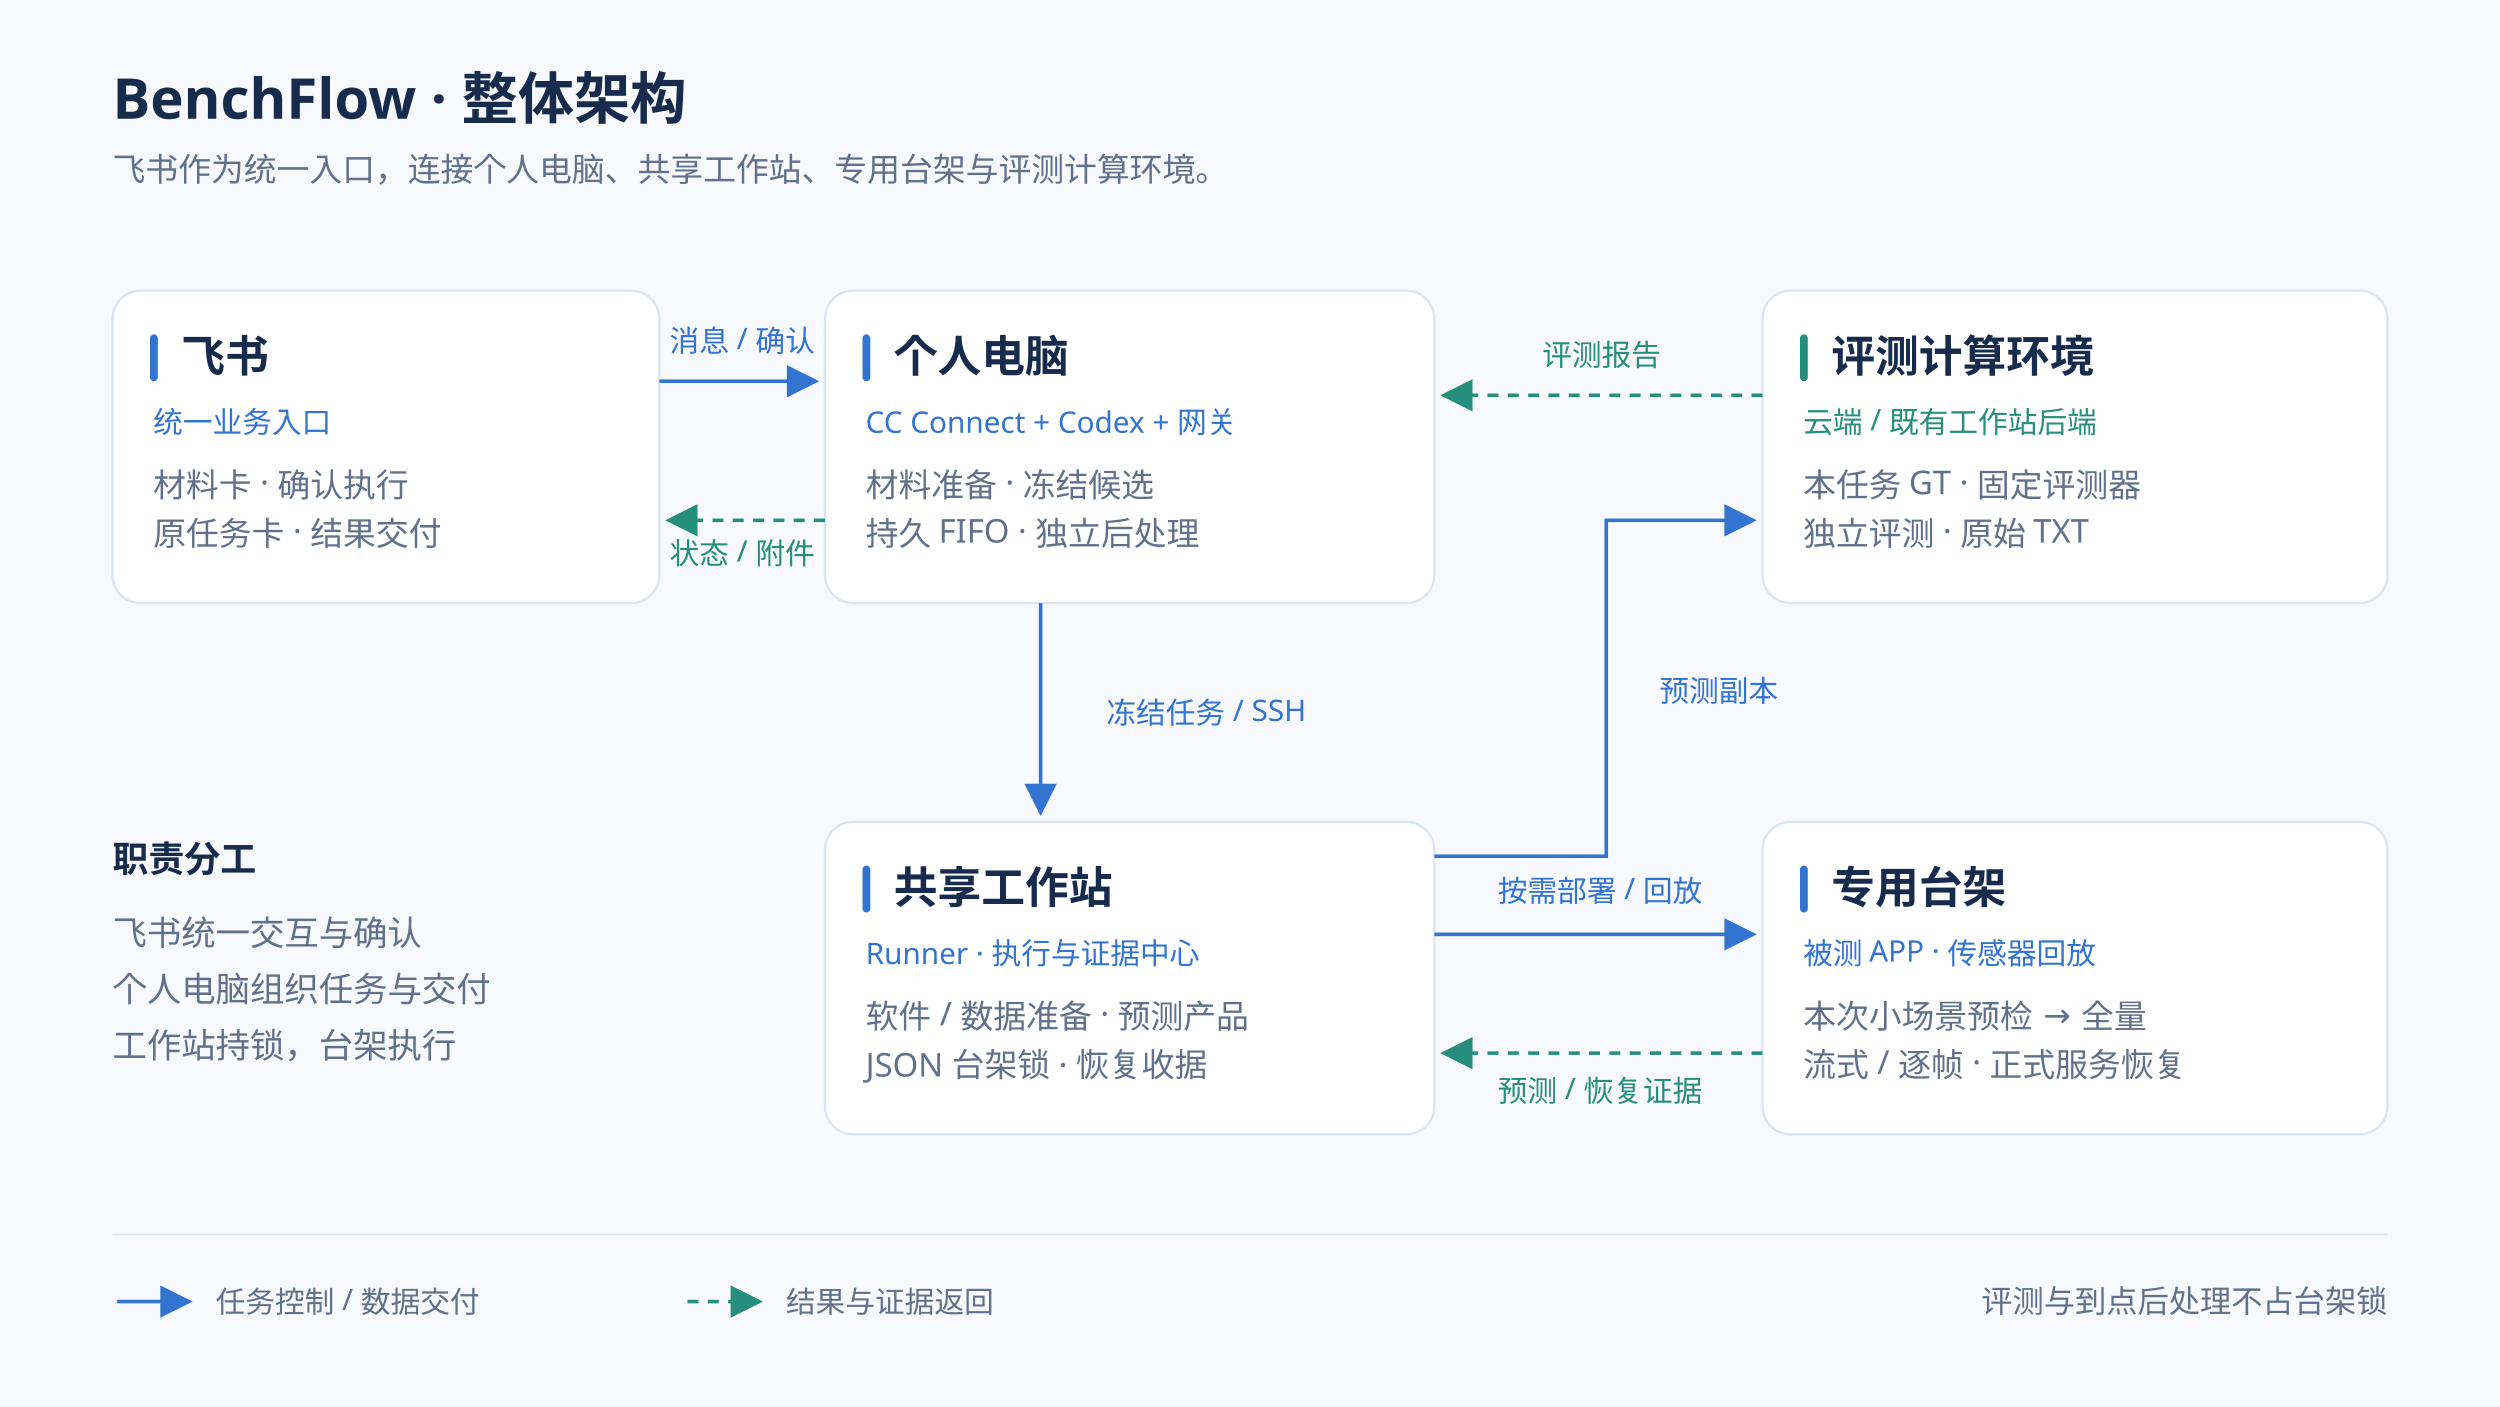
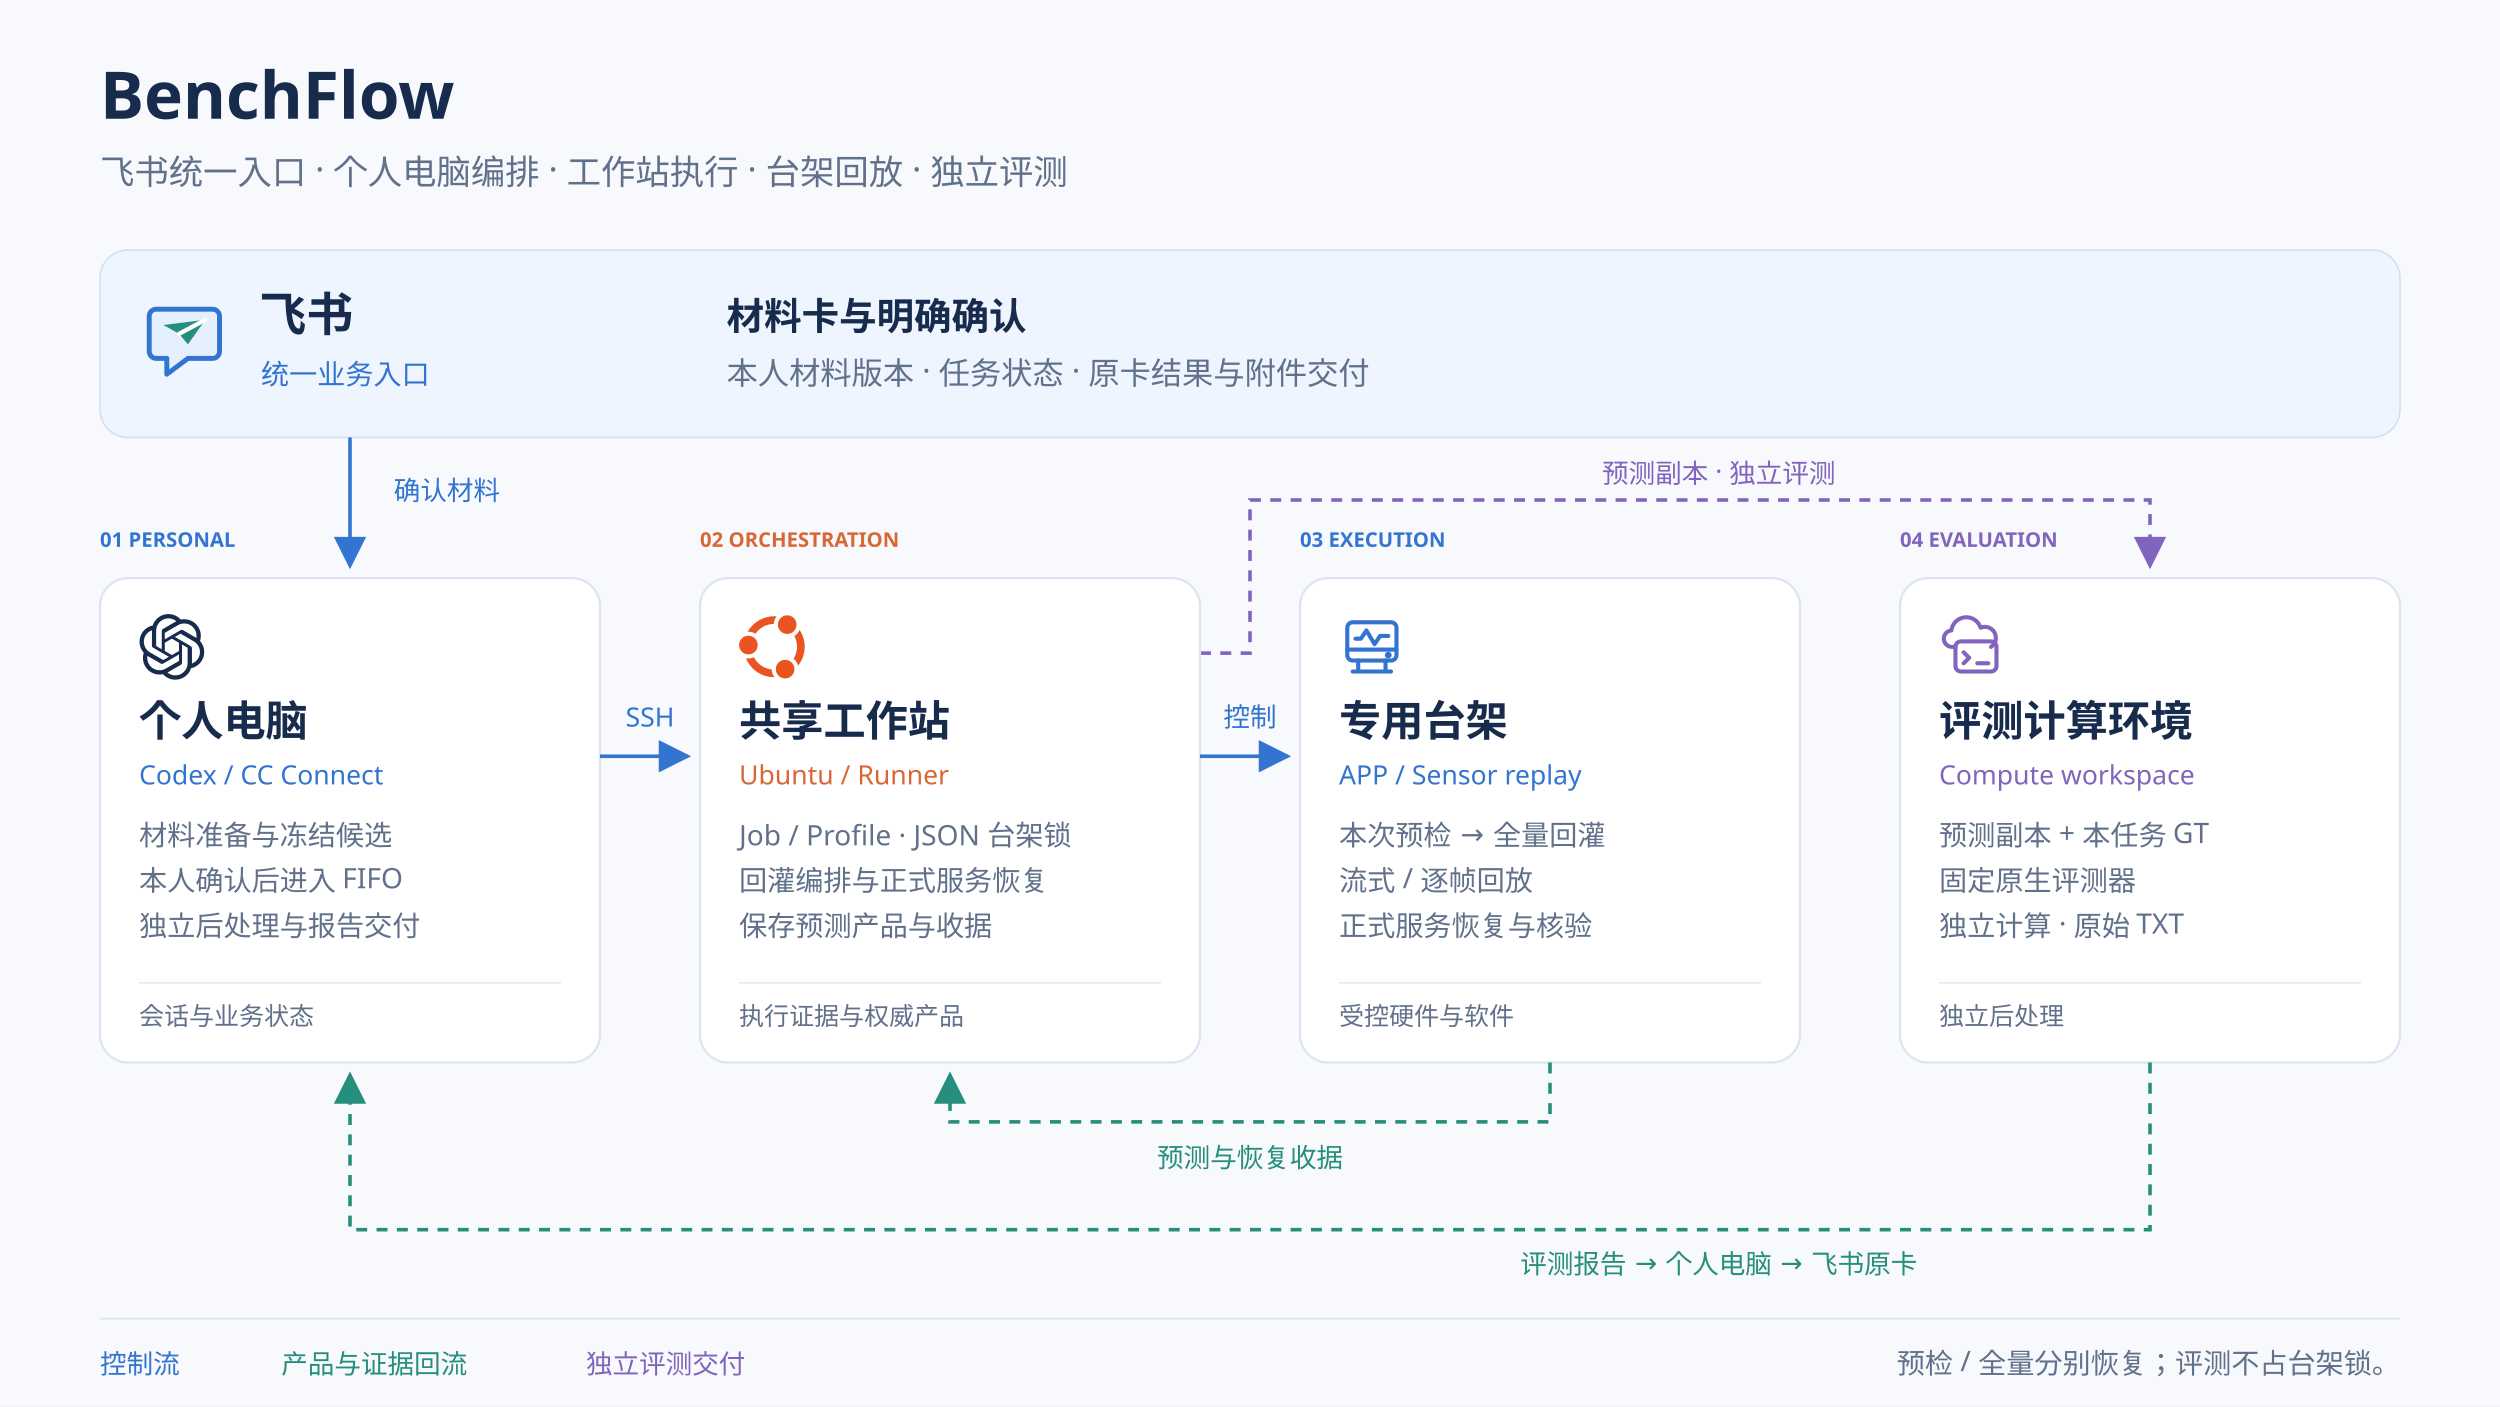
<svg xmlns="http://www.w3.org/2000/svg" width="1600" height="900" viewBox="0 0 1600 900" role="img" aria-labelledby="title desc">
  <defs>
    <marker id="blue" markerWidth="9" markerHeight="9" refX="8" refY="4.5" orient="auto">
-       <path d="M0 0L9 4.5L0 9" fill="#3274cf" />
+       <path d="M 0 0 L 9 4.5 L 0 9" fill="#3274cf" />
    </marker>
    <marker id="green" markerWidth="9" markerHeight="9" refX="8" refY="4.5" orient="auto">
-       <path d="M0 0L9 4.5L0 9" fill="#268e7c" />
+       <path d="M 0 0 L 9 4.5 L 0 9" fill="#268e7c" />
+     </marker>
+     <marker id="purple" markerWidth="9" markerHeight="9" refX="8" refY="4.5" orient="auto">
+       <path d="M 0 0 L 9 4.5 L 0 9" fill="#8164bd" />
    </marker>
  </defs>
  <rect width="1600" height="900" fill="#f7f9fc" />
  <g font-family="Segoe UI,Microsoft YaHei,sans-serif">
-     <text x="72" y="76" font-size="36" fill="#172b4d" font-weight="700" text-anchor="start">BenchFlow · 整体架构</text>
-     <text x="72" y="116" font-size="21" fill="#61718b" font-weight="400" text-anchor="start">飞书作为统一入口，连接个人电脑、共享工作站、专用台架与评测计算环境。</text>
-     <rect x="72" y="186" width="350" height="200" rx="18" fill="white" stroke="#dce4ef" stroke-width="1.5" />
-     <rect x="96" y="214" width="5" height="30" rx="2.5" fill="#3274cf" />
-     <text x="116" y="238" font-size="28" fill="#172b4d" font-weight="650" text-anchor="start">飞书</text>
-     <text x="98" y="277" font-size="19" fill="#3274cf" font-weight="400" text-anchor="start">统一业务入口</text>
-     <text x="98" y="318" font-size="21" fill="#61718b" font-weight="400" text-anchor="start">材料卡 · 确认执行</text>
-     <text x="98" y="349" font-size="21" fill="#61718b" font-weight="400" text-anchor="start">原任务卡 · 结果交付</text>
-     <rect x="528" y="186" width="390" height="200" rx="18" fill="white" stroke="#dce4ef" stroke-width="1.5" />
-     <rect x="552" y="214" width="5" height="30" rx="2.5" fill="#3274cf" />
-     <text x="572" y="238" font-size="28" fill="#172b4d" font-weight="650" text-anchor="start">个人电脑</text>
-     <text x="554" y="277" font-size="19" fill="#3274cf" font-weight="400" text-anchor="start">CC Connect + Codex + 网关</text>
-     <text x="554" y="318" font-size="21" fill="#61718b" font-weight="400" text-anchor="start">材料准备 · 冻结候选</text>
-     <text x="554" y="349" font-size="21" fill="#61718b" font-weight="400" text-anchor="start">持久 FIFO · 独立后处理</text>
-     <rect x="1128" y="186" width="400" height="200" rx="18" fill="white" stroke="#dce4ef" stroke-width="1.5" />
-     <rect x="1152" y="214" width="5" height="30" rx="2.5" fill="#268e7c" />
-     <text x="1172" y="238" font-size="28" fill="#172b4d" font-weight="650" text-anchor="start">评测计算环境</text>
-     <text x="1154" y="277" font-size="19" fill="#268e7c" font-weight="400" text-anchor="start">云端 / 既有工作站后端</text>
-     <text x="1154" y="318" font-size="21" fill="#61718b" font-weight="400" text-anchor="start">本任务 GT · 固定评测器</text>
-     <text x="1154" y="349" font-size="21" fill="#61718b" font-weight="400" text-anchor="start">独立评测 · 原始 TXT</text>
-     <rect x="528" y="526" width="390" height="200" rx="18" fill="white" stroke="#dce4ef" stroke-width="1.5" />
-     <rect x="552" y="554" width="5" height="30" rx="2.5" fill="#3274cf" />
-     <text x="572" y="578" font-size="28" fill="#172b4d" font-weight="650" text-anchor="start">共享工作站</text>
-     <text x="554" y="617" font-size="19" fill="#3274cf" font-weight="400" text-anchor="start">Runner · 执行与证据中心</text>
-     <text x="554" y="658" font-size="21" fill="#61718b" font-weight="400" text-anchor="start">软件 / 数据准备 · 预测产品</text>
-     <text x="554" y="689" font-size="21" fill="#61718b" font-weight="400" text-anchor="start">JSON 台架锁 · 恢复收据</text>
-     <rect x="1128" y="526" width="400" height="200" rx="18" fill="white" stroke="#dce4ef" stroke-width="1.5" />
-     <rect x="1152" y="554" width="5" height="30" rx="2.5" fill="#3274cf" />
-     <text x="1172" y="578" font-size="28" fill="#172b4d" font-weight="650" text-anchor="start">专用台架</text>
-     <text x="1154" y="617" font-size="19" fill="#3274cf" font-weight="400" text-anchor="start">被测 APP · 传感器回放</text>
-     <text x="1154" y="658" font-size="21" fill="#61718b" font-weight="400" text-anchor="start">本次小场景预检 → 全量</text>
-     <text x="1154" y="689" font-size="21" fill="#61718b" font-weight="400" text-anchor="start">流式 / 逐帧 · 正式服务恢复</text>
-     <path d="M422 244H522" fill="none" stroke="#3274cf" stroke-width="2.3" marker-end="url(#blue)" />
-     <text x="475" y="225" font-size="19" fill="#3274cf" font-weight="400" text-anchor="middle">消息 / 确认</text>
-     <path d="M528 333H428" fill="none" stroke="#268e7c" stroke-width="2.3" stroke-dasharray="7 6" marker-end="url(#green)" />
-     <text x="475" y="361" font-size="19" fill="#268e7c" font-weight="400" text-anchor="middle">状态 / 附件</text>
-     <path d="M666 386V520" fill="none" stroke="#3274cf" stroke-width="2.3" marker-end="url(#blue)" />
-     <text x="772" y="463" font-size="19" fill="#3274cf" font-weight="400" text-anchor="middle">冻结任务 / SSH</text>
-     <path d="M918 598H1122" fill="none" stroke="#3274cf" stroke-width="2.3" marker-end="url(#blue)" />
-     <text x="1024" y="577" font-size="19" fill="#3274cf" font-weight="400" text-anchor="middle">按需部署 / 回放</text>
-     <path d="M1128 674H924" fill="none" stroke="#268e7c" stroke-width="2.3" stroke-dasharray="7 6" marker-end="url(#green)" />
-     <text x="1024" y="705" font-size="19" fill="#268e7c" font-weight="400" text-anchor="middle">预测 / 恢复证据</text>
-     <path d="M 918 548 H 1028 V 333 H 1122" fill="none" stroke="#3274cf" stroke-width="2.3" marker-end="url(#blue)" />
-     <text x="1100" y="449" font-size="19" fill="#3274cf" font-weight="400" text-anchor="middle">预测副本</text>
-     <path d="M1128 253H924" fill="none" stroke="#268e7c" stroke-width="2.3" stroke-dasharray="7 6" marker-end="url(#green)" />
-     <text x="1025" y="234" font-size="19" fill="#268e7c" font-weight="400" text-anchor="middle">评测报告</text>
-     <text x="72" y="558" font-size="23" fill="#172b4d" font-weight="650" text-anchor="start">职责分工</text>
-     <text x="72" y="605" font-size="22" fill="#61718b" font-weight="400" text-anchor="start">飞书统一交互与确认</text>
-     <text x="72" y="641" font-size="22" fill="#61718b" font-weight="400" text-anchor="start">个人电脑组织任务与交付</text>
-     <text x="72" y="677" font-size="22" fill="#61718b" font-weight="400" text-anchor="start">工作站持锁，台架执行</text>
-     <path d="M72 790H1528" stroke="#dce4ef" />
-     <path d="M75 833H121" fill="none" stroke="#3274cf" stroke-width="2.3" marker-end="url(#blue)" />
-     <text x="138" y="840" font-size="19" fill="#61718b" font-weight="400" text-anchor="start">任务控制 / 数据交付</text>
-     <path d="M440 833H486" fill="none" stroke="#268e7c" stroke-width="2.3" stroke-dasharray="7 6" marker-end="url(#green)" />
-     <text x="503" y="840" font-size="19" fill="#61718b" font-weight="400" text-anchor="start">结果与证据返回</text>
-     <text x="1528" y="840" font-size="20" fill="#61718b" font-weight="400" text-anchor="end">评测与到点后处理不占台架锁</text>
+     <text x="64" y="76" font-size="42" fill="#172b4d" font-weight="700" text-anchor="start">BenchFlow</text>
+     <text x="64" y="118" font-size="22" fill="#61718b" font-weight="400" text-anchor="start">飞书统一入口 · 个人电脑编排 · 工作站执行 · 台架回放 · 独立评测</text>
+     <rect x="64" y="160" width="1472" height="120" rx="18" fill="#eef5ff" stroke="#cfdef4" />
+     <g aria-hidden="true" data-icon="feishu" transform="translate(91 190) scale(2.25)">
+       <path d="M4 3.5h16a2 2 0 0 1 2 2v10a2 2 0 0 1-2 2h-7L7 22v-4.5H4a2 2 0 0 1-2-2v-10a2 2 0 0 1 2-2Z" fill="#e5f0ff" stroke="#3274cf" stroke-width="1.4" stroke-linejoin="round" />
+       <path d="m6 8 12-1.5-5 7-2.5-3L6 8Z" fill="#268e7c" />
+       <path d="m10.5 10.5 7.5-4" fill="none" stroke="white" stroke-width="1.2" stroke-linecap="round" />
+     </g>
+     <text x="166" y="212" font-size="30" fill="#172b4d" font-weight="650" text-anchor="start">飞书</text>
+     <text x="167" y="246" font-size="18" fill="#3274cf" font-weight="400" text-anchor="start">统一业务入口</text>
+     <text x="465" y="211" font-size="24" fill="#172b4d" font-weight="600" text-anchor="start">材料卡与明确确认</text>
+     <text x="465" y="246" font-size="20" fill="#61718b" font-weight="400" text-anchor="start">本人材料版本 · 任务状态 · 原卡结果与附件交付</text>
+     <path d="M 224 280 V 362" fill="none" stroke="#3274cf" stroke-width="2.3" marker-end="url(#blue)" />
+     <text x="286" y="320" font-size="17" fill="#3274cf" font-weight="400" text-anchor="middle">确认材料</text>
+     <path d="M 768 418 H 800 V 320 H 1376 V 362" fill="none" stroke="#8164bd" stroke-width="2.3" stroke-dasharray="7 6" marker-end="url(#purple)" />
+     <text x="1100" y="309" font-size="17" fill="#8164bd" font-weight="400" text-anchor="middle">预测副本 · 独立评测</text>
+     <text x="64" y="350" font-size="13" fill="#3274cf" font-weight="600" text-anchor="start">01  PERSONAL</text>
+     <rect x="64" y="370" width="320" height="310" rx="18" fill="white" stroke="#dce4ef" stroke-width="1.4" />
+     <g aria-hidden="true" data-icon="openai" transform="translate(89 393) scale(1.75)">
+       <path fill="#172b4d" d="M22.282 9.821a5.985 5.985 0 0 0-.516-4.911 6.046 6.046 0 0 0-6.51-2.9A6.065 6.065 0 0 0 4.981 4.182a5.985 5.985 0 0 0-3.998 2.9 6.046 6.046 0 0 0 .743 7.097 5.98 5.98 0 0 0 .511 4.911 6.051 6.051 0 0 0 6.515 2.9A5.985 5.985 0 0 0 13.26 24a6.056 6.056 0 0 0 5.772-4.206 5.989 5.989 0 0 0 3.998-2.9 6.056 6.056 0 0 0-.748-7.073zm-9.022 12.608a4.476 4.476 0 0 1-2.876-1.041l.142-.08 4.778-2.758a.795.795 0 0 0 .393-.681v-6.737l2.02 1.169a.071.071 0 0 1 .038.052v5.583a4.504 4.504 0 0 1-4.495 4.494zm-9.661-4.125a4.471 4.471 0 0 1-.535-3.014l.142.085 4.783 2.758a.771.771 0 0 0 .781 0l5.843-3.369v2.332a.08.08 0 0 1-.033.061L9.74 19.95a4.499 4.499 0 0 1-6.141-1.646zM2.341 7.896a4.485 4.485 0 0 1 2.365-1.973V11.6a.766.766 0 0 0 .388.676l5.814 3.354-2.02 1.169a.076.076 0 0 1-.071 0l-4.83-2.787A4.504 4.504 0 0 1 2.341 7.872zm16.596 3.856L13.104 8.364 15.119 7.2a.076.076 0 0 1 .071 0l4.83 2.791a4.494 4.494 0 0 1-.676 8.104v-5.677a.79.79 0 0 0-.407-.667zm2.011-3.023l-.142-.085-4.774-2.782a.776.776 0 0 0-.785 0L9.409 9.23V6.897a.066.066 0 0 1 .028-.061l4.83-2.787a4.499 4.499 0 0 1 6.68 4.66zM8.306 12.863l-2.02-1.164a.08.08 0 0 1-.038-.057V6.074a4.499 4.499 0 0 1 7.376-3.454l-.142.081L8.704 5.459a.795.795 0 0 0-.393.681zm1.098-2.365l2.602-1.5 2.607 1.5v2.999l-2.597 1.5-2.607-1.5Z" />
+     </g>
+     <text x="89" y="471" font-size="27" fill="#172b4d" font-weight="650" text-anchor="start">个人电脑</text>
+     <text x="89" y="502" font-size="17" fill="#3274cf" font-weight="400" text-anchor="start">Codex / CC Connect</text>
+     <text x="89" y="541" font-size="18" fill="#61718b" font-weight="400" text-anchor="start">材料准备与冻结候选</text>
+     <text x="89" y="570" font-size="18" fill="#61718b" font-weight="400" text-anchor="start">本人确认后进入 FIFO</text>
+     <text x="89" y="599" font-size="18" fill="#61718b" font-weight="400" text-anchor="start">独立后处理与报告交付</text>
+     <path d="M 89 629 H 359" stroke="#e1e8f2" />
+     <text x="89" y="656" font-size="16" fill="#61718b" font-weight="400" text-anchor="start">会话与业务状态</text>
+     <text x="448" y="350" font-size="13" fill="#d86735" font-weight="600" text-anchor="start">02  ORCHESTRATION</text>
+     <rect x="448" y="370" width="320" height="310" rx="18" fill="white" stroke="#dce4ef" stroke-width="1.4" />
+     <g aria-hidden="true" data-icon="ubuntu" transform="translate(473 393) scale(1.75)">
+       <path fill="#E95420" d="M17.61.455a3.41 3.41 0 0 0-3.41 3.41 3.41 3.41 0 0 0 3.41 3.41 3.41 3.41 0 0 0 3.41-3.41 3.41 3.41 0 0 0-3.41-3.41zM12.92.8C8.923.777 5.137 2.941 3.148 6.451a4.5 4.5 0 0 1 .26-.007 4.92 4.92 0 0 1 2.585.737A8.316 8.316 0 0 1 12.688 3.6 4.944 4.944 0 0 1 13.723.834 11.008 11.008 0 0 0 12.92.8zm9.226 4.994a4.915 4.915 0 0 1-1.918 2.246 8.36 8.36 0 0 1-.273 8.303 4.89 4.89 0 0 1 1.632 2.54 11.156 11.156 0 0 0 .559-13.089zM3.41 7.932A3.41 3.41 0 0 0 0 11.342a3.41 3.41 0 0 0 3.41 3.409 3.41 3.41 0 0 0 3.41-3.41 3.41 3.41 0 0 0-3.41-3.41zm2.027 7.866a4.908 4.908 0 0 1-2.915.358 11.1 11.1 0 0 0 7.991 6.698 11.234 11.234 0 0 0 2.422.249 4.879 4.879 0 0 1-.999-2.85 8.484 8.484 0 0 1-.836-.136 8.304 8.304 0 0 1-5.663-4.32zm11.405.928a3.41 3.41 0 0 0-3.41 3.41 3.41 3.41 0 0 0 3.41 3.41 3.41 3.41 0 0 0 3.41-3.41 3.41 3.41 0 0 0-3.41-3.41z" />
+     </g>
+     <text x="473" y="471" font-size="27" fill="#172b4d" font-weight="650" text-anchor="start">共享工作站</text>
+     <text x="473" y="502" font-size="17" fill="#d86735" font-weight="400" text-anchor="start">Ubuntu / Runner</text>
+     <text x="473" y="541" font-size="18" fill="#61718b" font-weight="400" text-anchor="start">Job / Profile · JSON 台架锁</text>
+     <text x="473" y="570" font-size="18" fill="#61718b" font-weight="400" text-anchor="start">回灌编排与正式服务恢复</text>
+     <text x="473" y="599" font-size="18" fill="#61718b" font-weight="400" text-anchor="start">保存预测产品与收据</text>
+     <path d="M 473 629 H 743" stroke="#e1e8f2" />
+     <text x="473" y="656" font-size="16" fill="#61718b" font-weight="400" text-anchor="start">执行证据与权威产品</text>
+     <text x="832" y="350" font-size="13" fill="#3274cf" font-weight="600" text-anchor="start">03  EXECUTION</text>
+     <rect x="832" y="370" width="320" height="310" rx="18" fill="white" stroke="#dce4ef" stroke-width="1.4" />
+     <g aria-hidden="true" data-icon="bench" transform="translate(857 393) scale(1.75)">
+       <g fill="none" stroke="#3274cf" stroke-width="1.5" stroke-linecap="round" stroke-linejoin="round">
+         <rect x="3" y="3" width="18" height="14" rx="2" />
+         <path d="M3 13h18M7 17v4m10-4v4M5 21h14M6 9h2l2-3 3 5 2-3h3" />
+         <circle cx="18" cy="15" r=".5" fill="#3274cf" />
+       </g>
+     </g>
+     <text x="857" y="471" font-size="27" fill="#172b4d" font-weight="650" text-anchor="start">专用台架</text>
+     <text x="857" y="502" font-size="17" fill="#3274cf" font-weight="400" text-anchor="start">APP / Sensor replay</text>
+     <text x="857" y="541" font-size="18" fill="#61718b" font-weight="400" text-anchor="start">本次预检 → 全量回灌</text>
+     <text x="857" y="570" font-size="18" fill="#61718b" font-weight="400" text-anchor="start">流式 / 逐帧回放</text>
+     <text x="857" y="599" font-size="18" fill="#61718b" font-weight="400" text-anchor="start">正式服务恢复与核验</text>
+     <path d="M 857 629 H 1127" stroke="#e1e8f2" />
+     <text x="857" y="656" font-size="16" fill="#61718b" font-weight="400" text-anchor="start">受控硬件与软件</text>
+     <text x="1216" y="350" font-size="13" fill="#8164bd" font-weight="600" text-anchor="start">04  EVALUATION</text>
+     <rect x="1216" y="370" width="320" height="310" rx="18" fill="white" stroke="#dce4ef" stroke-width="1.4" />
+     <g aria-hidden="true" data-icon="devspace" transform="translate(1241 393) scale(1.75)">
+       <g fill="none" stroke="#8164bd" stroke-width="1.5" stroke-linecap="round" stroke-linejoin="round">
+         <path d="M6 12H5a3 3 0 0 1-.5-6 5.5 5.5 0 0 1 10.7-1A4 4 0 0 1 19 12" />
+         <rect x="6" y="10" width="15" height="11" rx="2" />
+         <path d="m9 14 2 2-2 2m5 0h4" />
+       </g>
+     </g>
+     <text x="1241" y="471" font-size="27" fill="#172b4d" font-weight="650" text-anchor="start">评测计算环境</text>
+     <text x="1241" y="502" font-size="17" fill="#8164bd" font-weight="400" text-anchor="start">Compute workspace</text>
+     <text x="1241" y="541" font-size="18" fill="#61718b" font-weight="400" text-anchor="start">预测副本 + 本任务 GT</text>
+     <text x="1241" y="570" font-size="18" fill="#61718b" font-weight="400" text-anchor="start">固定原生评测器</text>
+     <text x="1241" y="599" font-size="18" fill="#61718b" font-weight="400" text-anchor="start">独立计算 · 原始 TXT</text>
+     <path d="M 1241 629 H 1511" stroke="#e1e8f2" />
+     <text x="1241" y="656" font-size="16" fill="#61718b" font-weight="400" text-anchor="start">独立后处理</text>
+     <path d="M 384 484 H 440" fill="none" stroke="#3274cf" stroke-width="2.3" marker-end="url(#blue)" />
+     <text x="416" y="465" font-size="17" fill="#3274cf" font-weight="400" text-anchor="middle">SSH</text>
+     <path d="M 768 484 H 824" fill="none" stroke="#3274cf" stroke-width="2.3" marker-end="url(#blue)" />
+     <text x="800" y="465" font-size="17" fill="#3274cf" font-weight="400" text-anchor="middle">控制</text>
+     <path d="M 992 680 V 718 H 608 V 688" fill="none" stroke="#268e7c" stroke-width="2.3" stroke-dasharray="7 6" marker-end="url(#green)" />
+     <text x="800" y="747" font-size="17" fill="#268e7c" font-weight="400" text-anchor="middle">预测与恢复收据</text>
+     <path d="M 1376 680 V 787 H 224 V 688" fill="none" stroke="#268e7c" stroke-width="2.3" stroke-dasharray="7 6" marker-end="url(#green)" />
+     <text x="1100" y="815" font-size="17" fill="#268e7c" font-weight="400" text-anchor="middle">评测报告 → 个人电脑 → 飞书原卡</text>
+     <path d="M 64 844 H 1536" stroke="#dce4ef" />
+     <text x="64" y="879" font-size="17" fill="#3274cf" font-weight="400" text-anchor="start">控制流</text>
+     <text x="180" y="879" font-size="17" fill="#268e7c" font-weight="400" text-anchor="start">产品与证据回流</text>
+     <text x="375" y="879" font-size="17" fill="#8164bd" font-weight="400" text-anchor="start">独立评测交付</text>
+     <text x="1536" y="879" font-size="18" fill="#61718b" font-weight="400" text-anchor="end">预检 / 全量分别恢复；评测不占台架锁。</text>
  </g>
</svg>
